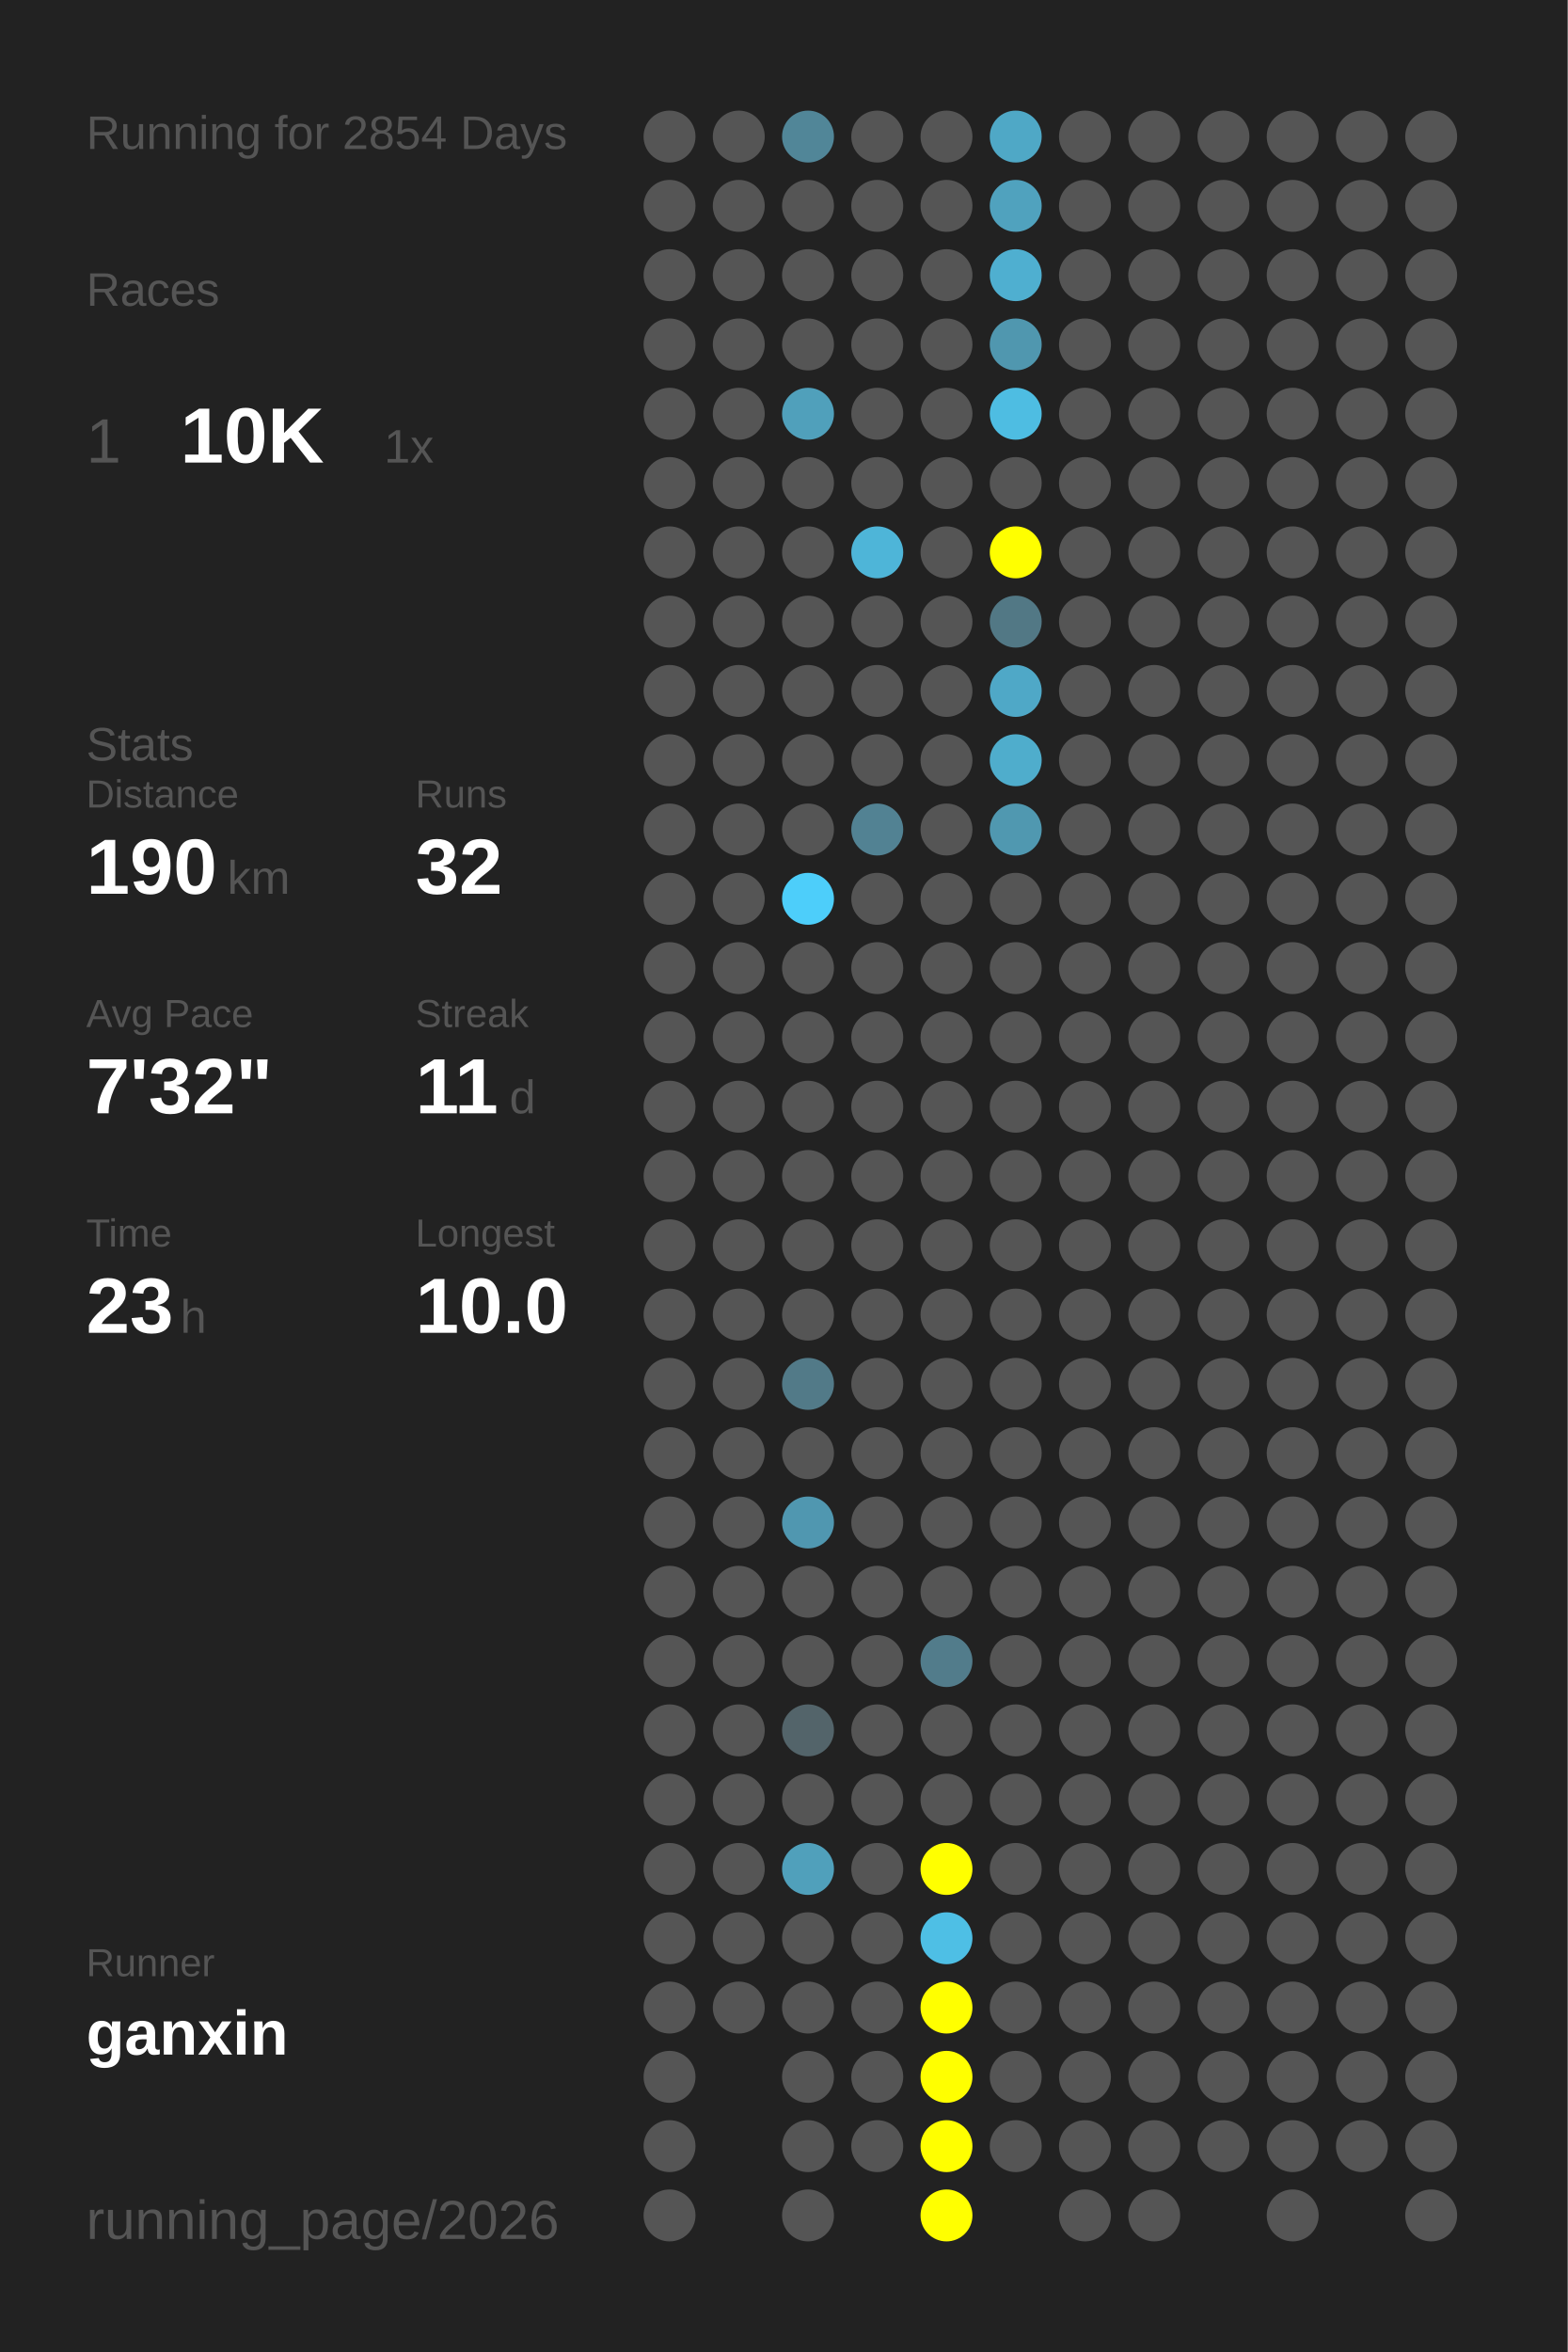
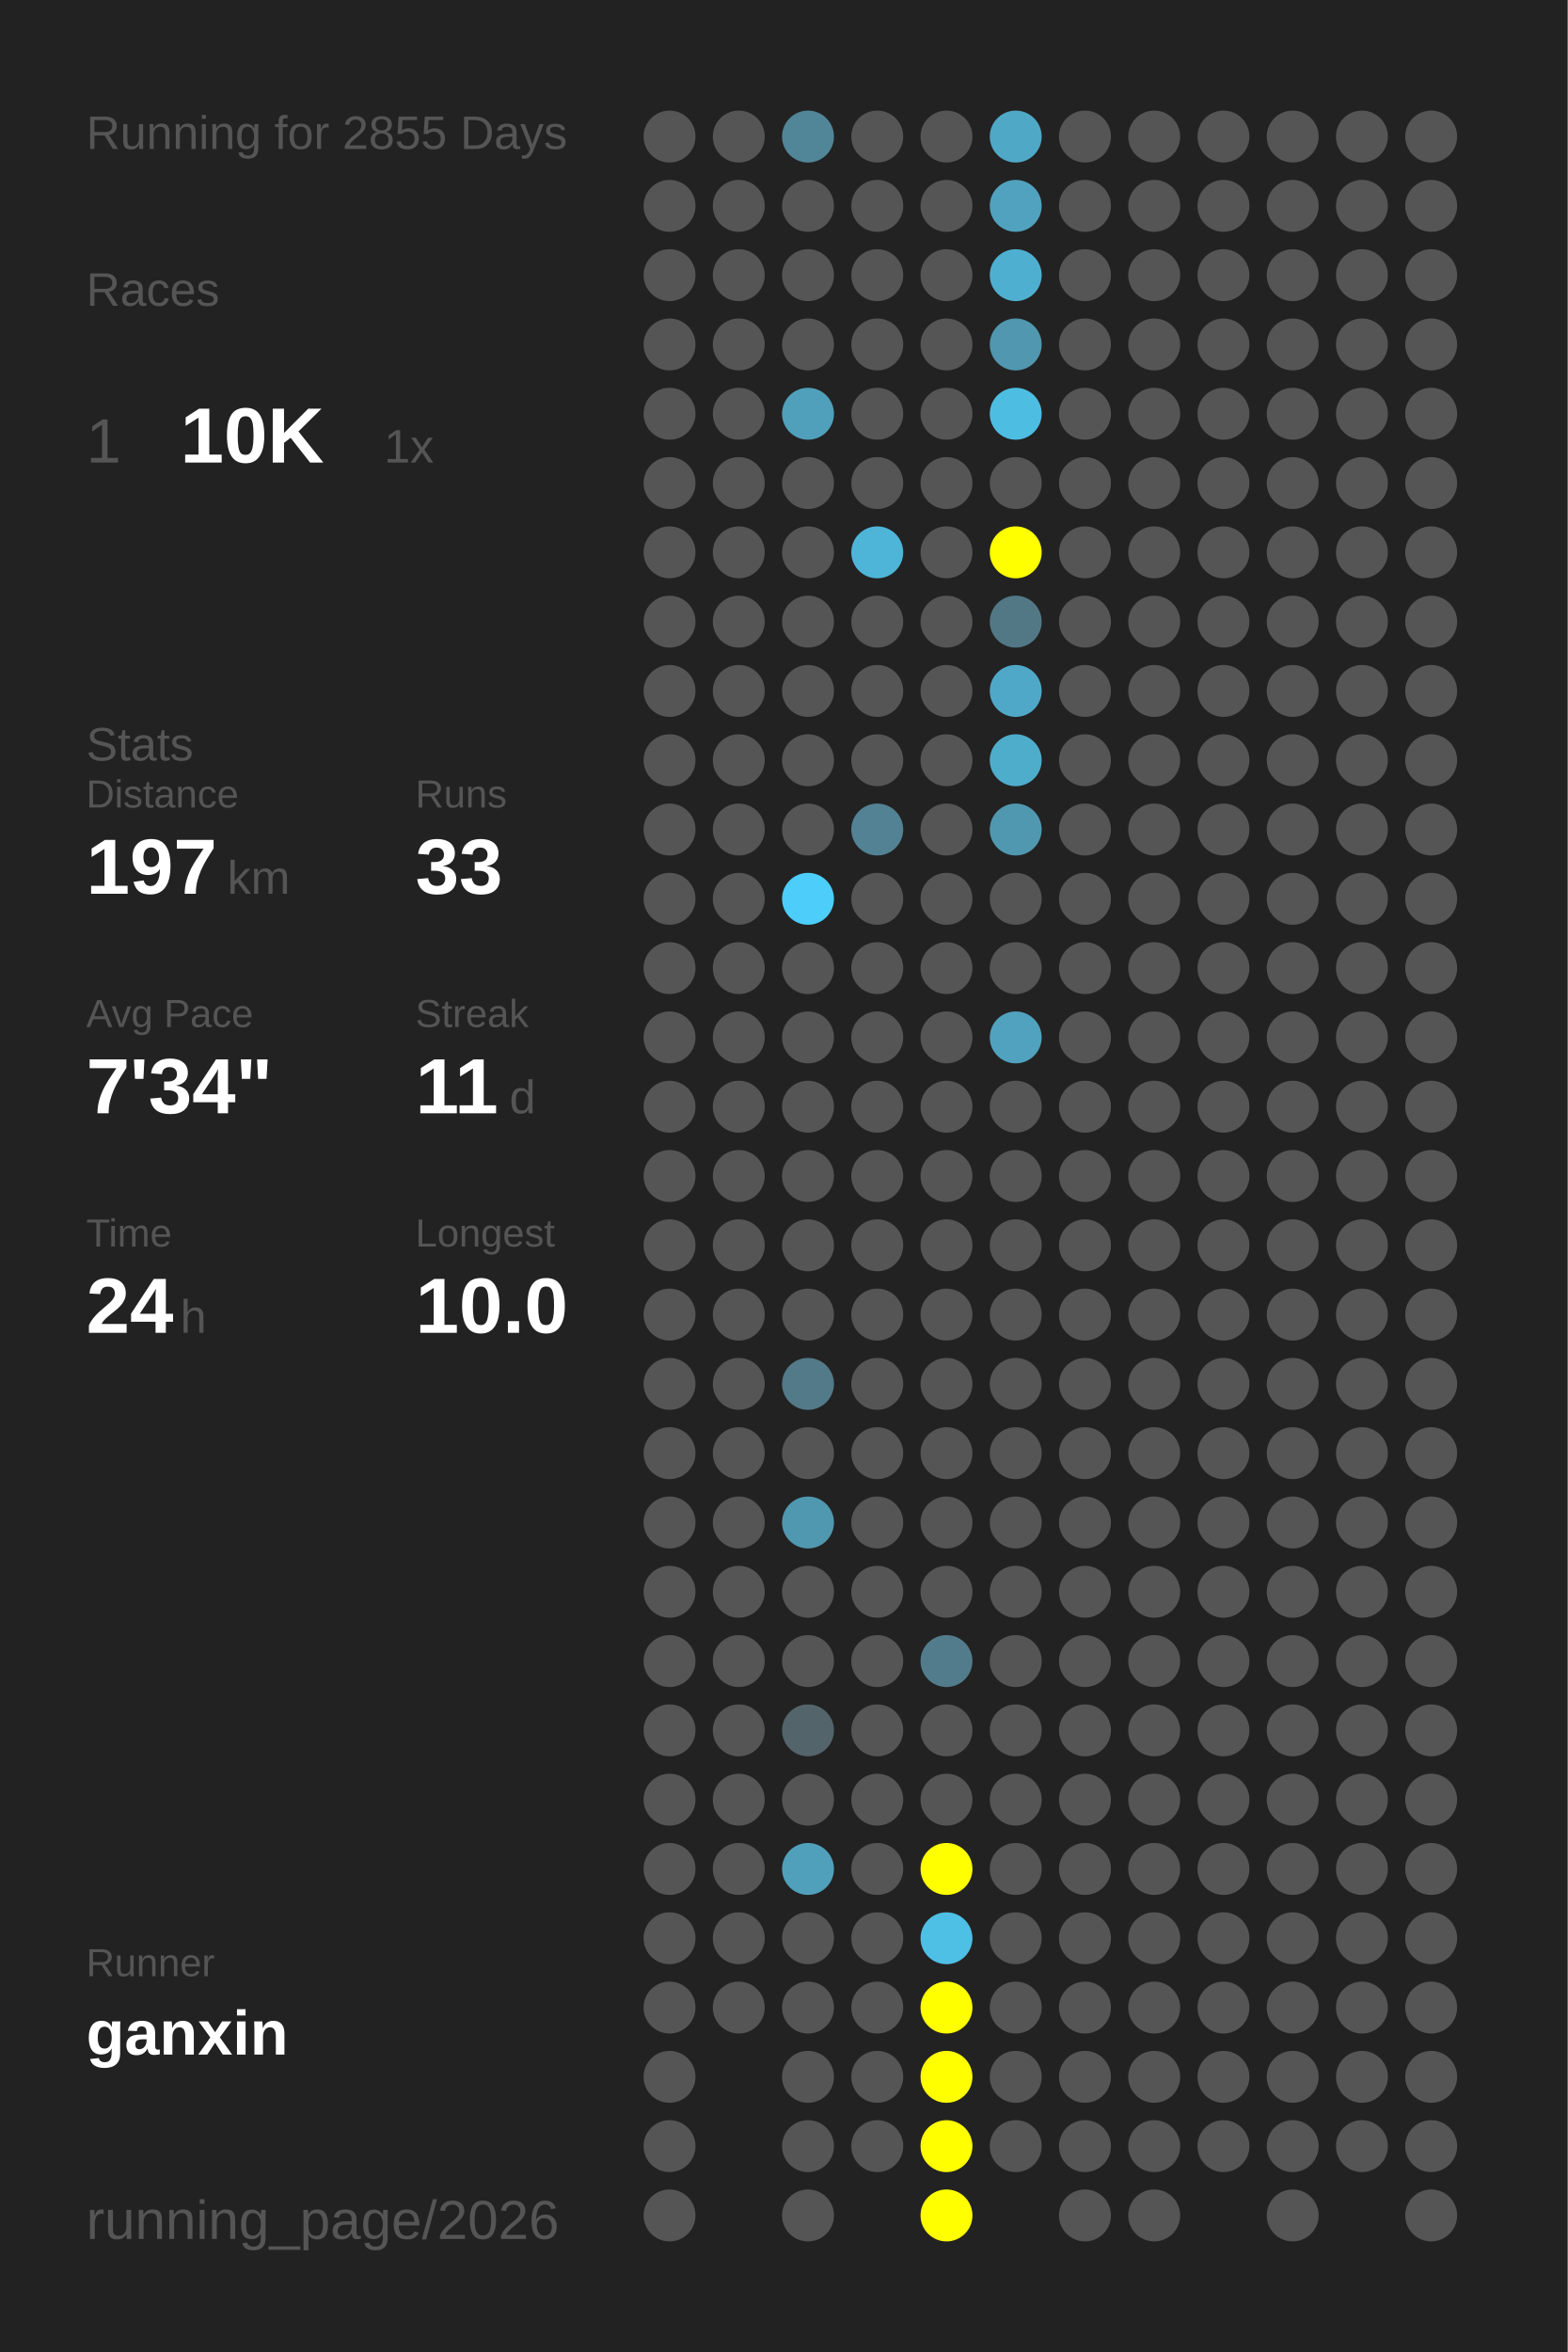
<svg xmlns="http://www.w3.org/2000/svg" baseProfile="full" height="300mm" version="1.1" viewBox="0,0,200,300" width="200mm">
  <defs />
  <rect fill="#222222" height="300" width="200" x="0" y="0" />
-   <text fill="#555555" style="font-size:6px; font-family:Arial;" x="11" y="19">Running for 2854 Days</text>
+   <text fill="#555555" style="font-size:6px; font-family:Arial;" x="11" y="19">Running for 2855 Days</text>
  <text fill="#555555" style="font-size:6px; font-family:Arial;" x="11" y="39">Races</text>
  <text fill="#555555" style="font-size:8px; font-family:Arial;" x="11" y="59">1</text>
  <text fill="#FFFFFF" style="font-size:10px; font-family:Arial; font-weight:bold;" x="23" y="59">10K</text>
  <text fill="#555555" style="font-size:6px; font-family:Arial;" x="49" y="59">1x</text>
  <text fill="#555555" style="font-size:6px; font-family:Arial;" x="11" y="97">Stats</text>
  <text fill="#555555" style="font-size:5px; font-family:Arial;" x="11" y="103">Distance</text>
-   <text fill="#FFFFFF" style="font-size:10px; font-family:Arial; font-weight:bold;" x="11" y="114">190</text>
+   <text fill="#FFFFFF" style="font-size:10px; font-family:Arial; font-weight:bold;" x="11" y="114">197</text>
  <text fill="#555555" style="font-size:6px; font-family:Arial;" x="29" y="114">km</text>
  <text fill="#555555" style="font-size:5px; font-family:Arial;" x="53" y="103">Runs</text>
-   <text fill="#FFFFFF" style="font-size:10px; font-family:Arial; font-weight:bold;" x="53" y="114">32</text>
+   <text fill="#FFFFFF" style="font-size:10px; font-family:Arial; font-weight:bold;" x="53" y="114">33</text>
  <text fill="#555555" style="font-size:5px; font-family:Arial;" x="11" y="131">Avg Pace</text>
-   <text fill="#FFFFFF" style="font-size:10px; font-family:Arial; font-weight:bold;" x="11" y="142">7'32"</text>
+   <text fill="#FFFFFF" style="font-size:10px; font-family:Arial; font-weight:bold;" x="11" y="142">7'34"</text>
  <text fill="#555555" style="font-size:5px; font-family:Arial;" x="53" y="131">Streak</text>
  <text fill="#FFFFFF" style="font-size:10px; font-family:Arial; font-weight:bold;" x="53" y="142">11</text>
  <text fill="#555555" style="font-size:6px; font-family:Arial;" x="65" y="142">d</text>
  <text fill="#555555" style="font-size:5px; font-family:Arial;" x="11" y="159">Time</text>
-   <text fill="#FFFFFF" style="font-size:10px; font-family:Arial; font-weight:bold;" x="11" y="170">23</text>
+   <text fill="#FFFFFF" style="font-size:10px; font-family:Arial; font-weight:bold;" x="11" y="170">24</text>
  <text fill="#555555" style="font-size:6px; font-family:Arial;" x="23" y="170">h</text>
  <text fill="#555555" style="font-size:5px; font-family:Arial;" x="53" y="159">Longest</text>
  <text fill="#FFFFFF" style="font-size:10px; font-family:Arial; font-weight:bold;" x="53" y="170">10.0</text>
  <text fill="#555555" style="font-size:5px; font-family:Arial;" x="11" y="252.065">Runner</text>
  <text fill="#FFFFFF" style="font-size:8px; font-family:Arial; font-weight:bold;" x="11" y="262.065">ganxin</text>
  <text fill="#555555" style="font-size:7px; font-family:Arial;" x="11" y="285.581">running_page/2026</text>
  <circle cx="85.417" cy="17.419" fill="#555555" r="3.312" />
  <circle cx="85.417" cy="26.258" fill="#555555" r="3.312" />
  <circle cx="85.417" cy="35.097" fill="#555555" r="3.312" />
  <circle cx="85.417" cy="43.935" fill="#555555" r="3.312" />
  <circle cx="85.417" cy="52.774" fill="#555555" r="3.312" />
  <circle cx="85.417" cy="61.613" fill="#555555" r="3.312" />
  <circle cx="85.417" cy="70.452" fill="#555555" r="3.312" />
  <circle cx="85.417" cy="79.29" fill="#555555" r="3.312" />
  <circle cx="85.417" cy="88.129" fill="#555555" r="3.312" />
  <circle cx="85.417" cy="96.968" fill="#555555" r="3.312" />
  <circle cx="85.417" cy="105.806" fill="#555555" r="3.312" />
  <circle cx="85.417" cy="114.645" fill="#555555" r="3.312" />
  <circle cx="85.417" cy="123.484" fill="#555555" r="3.312" />
  <circle cx="85.417" cy="132.323" fill="#555555" r="3.312" />
  <circle cx="85.417" cy="141.161" fill="#555555" r="3.312" />
  <circle cx="85.417" cy="150" fill="#555555" r="3.312" />
  <circle cx="85.417" cy="158.839" fill="#555555" r="3.312" />
  <circle cx="85.417" cy="167.677" fill="#555555" r="3.312" />
  <circle cx="85.417" cy="176.516" fill="#555555" r="3.312" />
  <circle cx="85.417" cy="185.355" fill="#555555" r="3.312" />
  <circle cx="85.417" cy="194.194" fill="#555555" r="3.312" />
  <circle cx="85.417" cy="203.032" fill="#555555" r="3.312" />
  <circle cx="85.417" cy="211.871" fill="#555555" r="3.312" />
  <circle cx="85.417" cy="220.71" fill="#555555" r="3.312" />
  <circle cx="85.417" cy="229.548" fill="#555555" r="3.312" />
  <circle cx="85.417" cy="238.387" fill="#555555" r="3.312" />
  <circle cx="85.417" cy="247.226" fill="#555555" r="3.312" />
  <circle cx="85.417" cy="256.065" fill="#555555" r="3.312" />
  <circle cx="85.417" cy="264.903" fill="#555555" r="3.312" />
  <circle cx="85.417" cy="273.742" fill="#555555" r="3.312" />
  <circle cx="85.417" cy="282.581" fill="#555555" r="3.312" />
  <circle cx="94.25" cy="17.419" fill="#555555" r="3.312" />
  <circle cx="94.25" cy="26.258" fill="#555555" r="3.312" />
  <circle cx="94.25" cy="35.097" fill="#555555" r="3.312" />
  <circle cx="94.25" cy="43.935" fill="#555555" r="3.312" />
  <circle cx="94.25" cy="52.774" fill="#555555" r="3.312" />
  <circle cx="94.25" cy="61.613" fill="#555555" r="3.312" />
  <circle cx="94.25" cy="70.452" fill="#555555" r="3.312" />
  <circle cx="94.25" cy="79.29" fill="#555555" r="3.312" />
  <circle cx="94.25" cy="88.129" fill="#555555" r="3.312" />
  <circle cx="94.25" cy="96.968" fill="#555555" r="3.312" />
  <circle cx="94.25" cy="105.806" fill="#555555" r="3.312" />
  <circle cx="94.25" cy="114.645" fill="#555555" r="3.312" />
  <circle cx="94.25" cy="123.484" fill="#555555" r="3.312" />
  <circle cx="94.25" cy="132.323" fill="#555555" r="3.312" />
  <circle cx="94.25" cy="141.161" fill="#555555" r="3.312" />
  <circle cx="94.25" cy="150" fill="#555555" r="3.312" />
  <circle cx="94.25" cy="158.839" fill="#555555" r="3.312" />
  <circle cx="94.25" cy="167.677" fill="#555555" r="3.312" />
  <circle cx="94.25" cy="176.516" fill="#555555" r="3.312" />
  <circle cx="94.25" cy="185.355" fill="#555555" r="3.312" />
  <circle cx="94.25" cy="194.194" fill="#555555" r="3.312" />
  <circle cx="94.25" cy="203.032" fill="#555555" r="3.312" />
  <circle cx="94.25" cy="211.871" fill="#555555" r="3.312" />
  <circle cx="94.25" cy="220.71" fill="#555555" r="3.312" />
  <circle cx="94.25" cy="229.548" fill="#555555" r="3.312" />
  <circle cx="94.25" cy="238.387" fill="#555555" r="3.312" />
  <circle cx="94.25" cy="247.226" fill="#555555" r="3.312" />
  <circle cx="94.25" cy="256.065" fill="#555555" r="3.312" />
  <circle cx="103.083" cy="17.419" fill="#518698" r="3.312" />
  <circle cx="103.083" cy="26.258" fill="#555555" r="3.312" />
  <circle cx="103.083" cy="35.097" fill="#555555" r="3.312" />
  <circle cx="103.083" cy="43.935" fill="#555555" r="3.312" />
  <circle cx="103.083" cy="52.774" fill="#50a0bb" r="3.312" />
  <circle cx="103.083" cy="61.613" fill="#555555" r="3.312" />
  <circle cx="103.083" cy="70.452" fill="#555555" r="3.312" />
  <circle cx="103.083" cy="79.29" fill="#555555" r="3.312" />
  <circle cx="103.083" cy="88.129" fill="#555555" r="3.312" />
  <circle cx="103.083" cy="96.968" fill="#555555" r="3.312" />
  <circle cx="103.083" cy="105.806" fill="#555555" r="3.312" />
  <circle cx="103.083" cy="114.645" fill="#4dcefa" r="3.312" />
  <circle cx="103.083" cy="123.484" fill="#555555" r="3.312" />
  <circle cx="103.083" cy="132.323" fill="#555555" r="3.312" />
  <circle cx="103.083" cy="141.161" fill="#555555" r="3.312" />
  <circle cx="103.083" cy="150" fill="#555555" r="3.312" />
  <circle cx="103.083" cy="158.839" fill="#555555" r="3.312" />
  <circle cx="103.083" cy="167.677" fill="#555555" r="3.312" />
  <circle cx="103.083" cy="176.516" fill="#527a88" r="3.312" />
  <circle cx="103.083" cy="185.355" fill="#555555" r="3.312" />
  <circle cx="103.083" cy="194.194" fill="#5097b0" r="3.312" />
  <circle cx="103.083" cy="203.032" fill="#555555" r="3.312" />
  <circle cx="103.083" cy="211.871" fill="#555555" r="3.312" />
  <circle cx="103.083" cy="220.71" fill="#53646a" r="3.312" />
  <circle cx="103.083" cy="229.548" fill="#555555" r="3.312" />
  <circle cx="103.083" cy="238.387" fill="#50a0bb" r="3.312" />
  <circle cx="103.083" cy="247.226" fill="#555555" r="3.312" />
  <circle cx="103.083" cy="256.065" fill="#555555" r="3.312" />
  <circle cx="103.083" cy="264.903" fill="#555555" r="3.312" />
  <circle cx="103.083" cy="273.742" fill="#555555" r="3.312" />
  <circle cx="103.083" cy="282.581" fill="#555555" r="3.312" />
  <circle cx="111.917" cy="17.419" fill="#555555" r="3.312" />
  <circle cx="111.917" cy="26.258" fill="#555555" r="3.312" />
  <circle cx="111.917" cy="35.097" fill="#555555" r="3.312" />
  <circle cx="111.917" cy="43.935" fill="#555555" r="3.312" />
  <circle cx="111.917" cy="52.774" fill="#555555" r="3.312" />
  <circle cx="111.917" cy="61.613" fill="#555555" r="3.312" />
  <circle cx="111.917" cy="70.452" fill="#4eb5d8" r="3.312" />
  <circle cx="111.917" cy="79.29" fill="#555555" r="3.312" />
  <circle cx="111.917" cy="88.129" fill="#555555" r="3.312" />
  <circle cx="111.917" cy="96.968" fill="#555555" r="3.312" />
  <circle cx="111.917" cy="105.806" fill="#528293" r="3.312" />
  <circle cx="111.917" cy="114.645" fill="#555555" r="3.312" />
  <circle cx="111.917" cy="123.484" fill="#555555" r="3.312" />
  <circle cx="111.917" cy="132.323" fill="#555555" r="3.312" />
  <circle cx="111.917" cy="141.161" fill="#555555" r="3.312" />
  <circle cx="111.917" cy="150" fill="#555555" r="3.312" />
  <circle cx="111.917" cy="158.839" fill="#555555" r="3.312" />
  <circle cx="111.917" cy="167.677" fill="#555555" r="3.312" />
  <circle cx="111.917" cy="176.516" fill="#555555" r="3.312" />
  <circle cx="111.917" cy="185.355" fill="#555555" r="3.312" />
  <circle cx="111.917" cy="194.194" fill="#555555" r="3.312" />
  <circle cx="111.917" cy="203.032" fill="#555555" r="3.312" />
  <circle cx="111.917" cy="211.871" fill="#555555" r="3.312" />
  <circle cx="111.917" cy="220.71" fill="#555555" r="3.312" />
  <circle cx="111.917" cy="229.548" fill="#555555" r="3.312" />
  <circle cx="111.917" cy="238.387" fill="#555555" r="3.312" />
  <circle cx="111.917" cy="247.226" fill="#555555" r="3.312" />
  <circle cx="111.917" cy="256.065" fill="#555555" r="3.312" />
  <circle cx="111.917" cy="264.903" fill="#555555" r="3.312" />
  <circle cx="111.917" cy="273.742" fill="#555555" r="3.312" />
  <circle cx="120.75" cy="17.419" fill="#555555" r="3.312" />
  <circle cx="120.75" cy="26.258" fill="#555555" r="3.312" />
  <circle cx="120.75" cy="35.097" fill="#555555" r="3.312" />
  <circle cx="120.75" cy="43.935" fill="#555555" r="3.312" />
  <circle cx="120.75" cy="52.774" fill="#555555" r="3.312" />
  <circle cx="120.75" cy="61.613" fill="#555555" r="3.312" />
  <circle cx="120.75" cy="70.452" fill="#555555" r="3.312" />
  <circle cx="120.75" cy="79.29" fill="#555555" r="3.312" />
  <circle cx="120.75" cy="88.129" fill="#555555" r="3.312" />
  <circle cx="120.75" cy="96.968" fill="#555555" r="3.312" />
  <circle cx="120.75" cy="105.806" fill="#555555" r="3.312" />
  <circle cx="120.75" cy="114.645" fill="#555555" r="3.312" />
  <circle cx="120.75" cy="123.484" fill="#555555" r="3.312" />
  <circle cx="120.75" cy="132.323" fill="#555555" r="3.312" />
  <circle cx="120.75" cy="141.161" fill="#555555" r="3.312" />
  <circle cx="120.75" cy="150" fill="#555555" r="3.312" />
  <circle cx="120.75" cy="158.839" fill="#555555" r="3.312" />
  <circle cx="120.75" cy="167.677" fill="#555555" r="3.312" />
  <circle cx="120.75" cy="176.516" fill="#555555" r="3.312" />
  <circle cx="120.75" cy="185.355" fill="#555555" r="3.312" />
  <circle cx="120.75" cy="194.194" fill="#555555" r="3.312" />
  <circle cx="120.75" cy="203.032" fill="#555555" r="3.312" />
  <circle cx="120.75" cy="211.871" fill="#527c8b" r="3.312" />
  <circle cx="120.75" cy="220.71" fill="#555555" r="3.312" />
  <circle cx="120.75" cy="229.548" fill="#555555" r="3.312" />
  <circle cx="120.75" cy="238.387" fill="#FFFF00" r="3.312" />
  <circle cx="120.75" cy="247.226" fill="#4ebfe5" r="3.312" />
  <circle cx="120.75" cy="256.065" fill="#FFFF00" r="3.312" />
  <circle cx="120.75" cy="264.903" fill="#FFFF00" r="3.312" />
  <circle cx="120.75" cy="273.742" fill="#FFFF00" r="3.312" />
  <circle cx="120.75" cy="282.581" fill="#FFFF00" r="3.312" />
  <circle cx="129.583" cy="17.419" fill="#4fa8c6" r="3.312" />
  <circle cx="129.583" cy="26.258" fill="#50a2be" r="3.312" />
  <circle cx="129.583" cy="35.097" fill="#4fafd0" r="3.312" />
  <circle cx="129.583" cy="43.935" fill="#5097af" r="3.312" />
  <circle cx="129.583" cy="52.774" fill="#4ebde2" r="3.312" />
  <circle cx="129.583" cy="61.613" fill="#555555" r="3.312" />
  <circle cx="129.583" cy="70.452" fill="#FFFF00" r="3.312" />
  <circle cx="129.583" cy="79.29" fill="#527885" r="3.312" />
  <circle cx="129.583" cy="88.129" fill="#4fa8c7" r="3.312" />
  <circle cx="129.583" cy="96.968" fill="#4fadcc" r="3.312" />
  <circle cx="129.583" cy="105.806" fill="#5098b0" r="3.312" />
  <circle cx="129.583" cy="114.645" fill="#555555" r="3.312" />
  <circle cx="129.583" cy="123.484" fill="#555555" r="3.312" />
-   <circle cx="129.583" cy="132.323" fill="#555555" r="3.312" />
+   <circle cx="129.583" cy="132.323" fill="#50a2be" r="3.312" />
  <circle cx="129.583" cy="141.161" fill="#555555" r="3.312" />
  <circle cx="129.583" cy="150" fill="#555555" r="3.312" />
  <circle cx="129.583" cy="158.839" fill="#555555" r="3.312" />
  <circle cx="129.583" cy="167.677" fill="#555555" r="3.312" />
  <circle cx="129.583" cy="176.516" fill="#555555" r="3.312" />
  <circle cx="129.583" cy="185.355" fill="#555555" r="3.312" />
  <circle cx="129.583" cy="194.194" fill="#555555" r="3.312" />
  <circle cx="129.583" cy="203.032" fill="#555555" r="3.312" />
  <circle cx="129.583" cy="211.871" fill="#555555" r="3.312" />
  <circle cx="129.583" cy="220.71" fill="#555555" r="3.312" />
  <circle cx="129.583" cy="229.548" fill="#555555" r="3.312" />
  <circle cx="129.583" cy="238.387" fill="#555555" r="3.312" />
  <circle cx="129.583" cy="247.226" fill="#555555" r="3.312" />
  <circle cx="129.583" cy="256.065" fill="#555555" r="3.312" />
  <circle cx="129.583" cy="264.903" fill="#555555" r="3.312" />
  <circle cx="129.583" cy="273.742" fill="#555555" r="3.312" />
  <circle cx="138.417" cy="17.419" fill="#555555" r="3.312" />
  <circle cx="138.417" cy="26.258" fill="#555555" r="3.312" />
  <circle cx="138.417" cy="35.097" fill="#555555" r="3.312" />
  <circle cx="138.417" cy="43.935" fill="#555555" r="3.312" />
  <circle cx="138.417" cy="52.774" fill="#555555" r="3.312" />
  <circle cx="138.417" cy="61.613" fill="#555555" r="3.312" />
  <circle cx="138.417" cy="70.452" fill="#555555" r="3.312" />
  <circle cx="138.417" cy="79.29" fill="#555555" r="3.312" />
  <circle cx="138.417" cy="88.129" fill="#555555" r="3.312" />
  <circle cx="138.417" cy="96.968" fill="#555555" r="3.312" />
  <circle cx="138.417" cy="105.806" fill="#555555" r="3.312" />
  <circle cx="138.417" cy="114.645" fill="#555555" r="3.312" />
  <circle cx="138.417" cy="123.484" fill="#555555" r="3.312" />
  <circle cx="138.417" cy="132.323" fill="#555555" r="3.312" />
  <circle cx="138.417" cy="141.161" fill="#555555" r="3.312" />
  <circle cx="138.417" cy="150" fill="#555555" r="3.312" />
  <circle cx="138.417" cy="158.839" fill="#555555" r="3.312" />
  <circle cx="138.417" cy="167.677" fill="#555555" r="3.312" />
  <circle cx="138.417" cy="176.516" fill="#555555" r="3.312" />
  <circle cx="138.417" cy="185.355" fill="#555555" r="3.312" />
  <circle cx="138.417" cy="194.194" fill="#555555" r="3.312" />
  <circle cx="138.417" cy="203.032" fill="#555555" r="3.312" />
  <circle cx="138.417" cy="211.871" fill="#555555" r="3.312" />
  <circle cx="138.417" cy="220.71" fill="#555555" r="3.312" />
  <circle cx="138.417" cy="229.548" fill="#555555" r="3.312" />
  <circle cx="138.417" cy="238.387" fill="#555555" r="3.312" />
  <circle cx="138.417" cy="247.226" fill="#555555" r="3.312" />
  <circle cx="138.417" cy="256.065" fill="#555555" r="3.312" />
  <circle cx="138.417" cy="264.903" fill="#555555" r="3.312" />
  <circle cx="138.417" cy="273.742" fill="#555555" r="3.312" />
  <circle cx="138.417" cy="282.581" fill="#555555" r="3.312" />
  <circle cx="147.25" cy="17.419" fill="#555555" r="3.312" />
  <circle cx="147.25" cy="26.258" fill="#555555" r="3.312" />
  <circle cx="147.25" cy="35.097" fill="#555555" r="3.312" />
  <circle cx="147.25" cy="43.935" fill="#555555" r="3.312" />
  <circle cx="147.25" cy="52.774" fill="#555555" r="3.312" />
  <circle cx="147.25" cy="61.613" fill="#555555" r="3.312" />
  <circle cx="147.25" cy="70.452" fill="#555555" r="3.312" />
  <circle cx="147.25" cy="79.29" fill="#555555" r="3.312" />
  <circle cx="147.25" cy="88.129" fill="#555555" r="3.312" />
  <circle cx="147.25" cy="96.968" fill="#555555" r="3.312" />
  <circle cx="147.25" cy="105.806" fill="#555555" r="3.312" />
  <circle cx="147.25" cy="114.645" fill="#555555" r="3.312" />
  <circle cx="147.25" cy="123.484" fill="#555555" r="3.312" />
  <circle cx="147.25" cy="132.323" fill="#555555" r="3.312" />
  <circle cx="147.25" cy="141.161" fill="#555555" r="3.312" />
  <circle cx="147.25" cy="150" fill="#555555" r="3.312" />
  <circle cx="147.25" cy="158.839" fill="#555555" r="3.312" />
  <circle cx="147.25" cy="167.677" fill="#555555" r="3.312" />
  <circle cx="147.25" cy="176.516" fill="#555555" r="3.312" />
  <circle cx="147.25" cy="185.355" fill="#555555" r="3.312" />
  <circle cx="147.25" cy="194.194" fill="#555555" r="3.312" />
  <circle cx="147.25" cy="203.032" fill="#555555" r="3.312" />
  <circle cx="147.25" cy="211.871" fill="#555555" r="3.312" />
  <circle cx="147.25" cy="220.71" fill="#555555" r="3.312" />
  <circle cx="147.25" cy="229.548" fill="#555555" r="3.312" />
  <circle cx="147.25" cy="238.387" fill="#555555" r="3.312" />
  <circle cx="147.25" cy="247.226" fill="#555555" r="3.312" />
  <circle cx="147.25" cy="256.065" fill="#555555" r="3.312" />
  <circle cx="147.25" cy="264.903" fill="#555555" r="3.312" />
  <circle cx="147.25" cy="273.742" fill="#555555" r="3.312" />
  <circle cx="147.25" cy="282.581" fill="#555555" r="3.312" />
  <circle cx="156.083" cy="17.419" fill="#555555" r="3.312" />
  <circle cx="156.083" cy="26.258" fill="#555555" r="3.312" />
  <circle cx="156.083" cy="35.097" fill="#555555" r="3.312" />
  <circle cx="156.083" cy="43.935" fill="#555555" r="3.312" />
  <circle cx="156.083" cy="52.774" fill="#555555" r="3.312" />
  <circle cx="156.083" cy="61.613" fill="#555555" r="3.312" />
  <circle cx="156.083" cy="70.452" fill="#555555" r="3.312" />
  <circle cx="156.083" cy="79.29" fill="#555555" r="3.312" />
  <circle cx="156.083" cy="88.129" fill="#555555" r="3.312" />
  <circle cx="156.083" cy="96.968" fill="#555555" r="3.312" />
  <circle cx="156.083" cy="105.806" fill="#555555" r="3.312" />
  <circle cx="156.083" cy="114.645" fill="#555555" r="3.312" />
  <circle cx="156.083" cy="123.484" fill="#555555" r="3.312" />
  <circle cx="156.083" cy="132.323" fill="#555555" r="3.312" />
  <circle cx="156.083" cy="141.161" fill="#555555" r="3.312" />
  <circle cx="156.083" cy="150" fill="#555555" r="3.312" />
  <circle cx="156.083" cy="158.839" fill="#555555" r="3.312" />
  <circle cx="156.083" cy="167.677" fill="#555555" r="3.312" />
  <circle cx="156.083" cy="176.516" fill="#555555" r="3.312" />
  <circle cx="156.083" cy="185.355" fill="#555555" r="3.312" />
  <circle cx="156.083" cy="194.194" fill="#555555" r="3.312" />
  <circle cx="156.083" cy="203.032" fill="#555555" r="3.312" />
  <circle cx="156.083" cy="211.871" fill="#555555" r="3.312" />
  <circle cx="156.083" cy="220.71" fill="#555555" r="3.312" />
  <circle cx="156.083" cy="229.548" fill="#555555" r="3.312" />
  <circle cx="156.083" cy="238.387" fill="#555555" r="3.312" />
  <circle cx="156.083" cy="247.226" fill="#555555" r="3.312" />
  <circle cx="156.083" cy="256.065" fill="#555555" r="3.312" />
  <circle cx="156.083" cy="264.903" fill="#555555" r="3.312" />
  <circle cx="156.083" cy="273.742" fill="#555555" r="3.312" />
  <circle cx="164.917" cy="17.419" fill="#555555" r="3.312" />
  <circle cx="164.917" cy="26.258" fill="#555555" r="3.312" />
  <circle cx="164.917" cy="35.097" fill="#555555" r="3.312" />
  <circle cx="164.917" cy="43.935" fill="#555555" r="3.312" />
  <circle cx="164.917" cy="52.774" fill="#555555" r="3.312" />
  <circle cx="164.917" cy="61.613" fill="#555555" r="3.312" />
  <circle cx="164.917" cy="70.452" fill="#555555" r="3.312" />
  <circle cx="164.917" cy="79.29" fill="#555555" r="3.312" />
  <circle cx="164.917" cy="88.129" fill="#555555" r="3.312" />
  <circle cx="164.917" cy="96.968" fill="#555555" r="3.312" />
  <circle cx="164.917" cy="105.806" fill="#555555" r="3.312" />
  <circle cx="164.917" cy="114.645" fill="#555555" r="3.312" />
  <circle cx="164.917" cy="123.484" fill="#555555" r="3.312" />
  <circle cx="164.917" cy="132.323" fill="#555555" r="3.312" />
  <circle cx="164.917" cy="141.161" fill="#555555" r="3.312" />
  <circle cx="164.917" cy="150" fill="#555555" r="3.312" />
  <circle cx="164.917" cy="158.839" fill="#555555" r="3.312" />
  <circle cx="164.917" cy="167.677" fill="#555555" r="3.312" />
  <circle cx="164.917" cy="176.516" fill="#555555" r="3.312" />
  <circle cx="164.917" cy="185.355" fill="#555555" r="3.312" />
  <circle cx="164.917" cy="194.194" fill="#555555" r="3.312" />
  <circle cx="164.917" cy="203.032" fill="#555555" r="3.312" />
  <circle cx="164.917" cy="211.871" fill="#555555" r="3.312" />
  <circle cx="164.917" cy="220.71" fill="#555555" r="3.312" />
  <circle cx="164.917" cy="229.548" fill="#555555" r="3.312" />
  <circle cx="164.917" cy="238.387" fill="#555555" r="3.312" />
  <circle cx="164.917" cy="247.226" fill="#555555" r="3.312" />
  <circle cx="164.917" cy="256.065" fill="#555555" r="3.312" />
  <circle cx="164.917" cy="264.903" fill="#555555" r="3.312" />
  <circle cx="164.917" cy="273.742" fill="#555555" r="3.312" />
  <circle cx="164.917" cy="282.581" fill="#555555" r="3.312" />
  <circle cx="173.75" cy="17.419" fill="#555555" r="3.312" />
  <circle cx="173.75" cy="26.258" fill="#555555" r="3.312" />
  <circle cx="173.75" cy="35.097" fill="#555555" r="3.312" />
  <circle cx="173.75" cy="43.935" fill="#555555" r="3.312" />
  <circle cx="173.75" cy="52.774" fill="#555555" r="3.312" />
  <circle cx="173.75" cy="61.613" fill="#555555" r="3.312" />
  <circle cx="173.75" cy="70.452" fill="#555555" r="3.312" />
  <circle cx="173.75" cy="79.29" fill="#555555" r="3.312" />
  <circle cx="173.75" cy="88.129" fill="#555555" r="3.312" />
  <circle cx="173.75" cy="96.968" fill="#555555" r="3.312" />
  <circle cx="173.75" cy="105.806" fill="#555555" r="3.312" />
  <circle cx="173.75" cy="114.645" fill="#555555" r="3.312" />
  <circle cx="173.75" cy="123.484" fill="#555555" r="3.312" />
  <circle cx="173.75" cy="132.323" fill="#555555" r="3.312" />
  <circle cx="173.75" cy="141.161" fill="#555555" r="3.312" />
  <circle cx="173.75" cy="150" fill="#555555" r="3.312" />
  <circle cx="173.75" cy="158.839" fill="#555555" r="3.312" />
  <circle cx="173.75" cy="167.677" fill="#555555" r="3.312" />
  <circle cx="173.75" cy="176.516" fill="#555555" r="3.312" />
  <circle cx="173.75" cy="185.355" fill="#555555" r="3.312" />
  <circle cx="173.75" cy="194.194" fill="#555555" r="3.312" />
  <circle cx="173.75" cy="203.032" fill="#555555" r="3.312" />
  <circle cx="173.75" cy="211.871" fill="#555555" r="3.312" />
  <circle cx="173.75" cy="220.71" fill="#555555" r="3.312" />
  <circle cx="173.75" cy="229.548" fill="#555555" r="3.312" />
  <circle cx="173.75" cy="238.387" fill="#555555" r="3.312" />
  <circle cx="173.75" cy="247.226" fill="#555555" r="3.312" />
  <circle cx="173.75" cy="256.065" fill="#555555" r="3.312" />
  <circle cx="173.75" cy="264.903" fill="#555555" r="3.312" />
  <circle cx="173.75" cy="273.742" fill="#555555" r="3.312" />
  <circle cx="182.583" cy="17.419" fill="#555555" r="3.312" />
  <circle cx="182.583" cy="26.258" fill="#555555" r="3.312" />
  <circle cx="182.583" cy="35.097" fill="#555555" r="3.312" />
  <circle cx="182.583" cy="43.935" fill="#555555" r="3.312" />
  <circle cx="182.583" cy="52.774" fill="#555555" r="3.312" />
  <circle cx="182.583" cy="61.613" fill="#555555" r="3.312" />
  <circle cx="182.583" cy="70.452" fill="#555555" r="3.312" />
  <circle cx="182.583" cy="79.29" fill="#555555" r="3.312" />
  <circle cx="182.583" cy="88.129" fill="#555555" r="3.312" />
  <circle cx="182.583" cy="96.968" fill="#555555" r="3.312" />
  <circle cx="182.583" cy="105.806" fill="#555555" r="3.312" />
  <circle cx="182.583" cy="114.645" fill="#555555" r="3.312" />
  <circle cx="182.583" cy="123.484" fill="#555555" r="3.312" />
  <circle cx="182.583" cy="132.323" fill="#555555" r="3.312" />
  <circle cx="182.583" cy="141.161" fill="#555555" r="3.312" />
  <circle cx="182.583" cy="150" fill="#555555" r="3.312" />
  <circle cx="182.583" cy="158.839" fill="#555555" r="3.312" />
  <circle cx="182.583" cy="167.677" fill="#555555" r="3.312" />
  <circle cx="182.583" cy="176.516" fill="#555555" r="3.312" />
  <circle cx="182.583" cy="185.355" fill="#555555" r="3.312" />
  <circle cx="182.583" cy="194.194" fill="#555555" r="3.312" />
  <circle cx="182.583" cy="203.032" fill="#555555" r="3.312" />
  <circle cx="182.583" cy="211.871" fill="#555555" r="3.312" />
  <circle cx="182.583" cy="220.71" fill="#555555" r="3.312" />
  <circle cx="182.583" cy="229.548" fill="#555555" r="3.312" />
  <circle cx="182.583" cy="238.387" fill="#555555" r="3.312" />
  <circle cx="182.583" cy="247.226" fill="#555555" r="3.312" />
  <circle cx="182.583" cy="256.065" fill="#555555" r="3.312" />
  <circle cx="182.583" cy="264.903" fill="#555555" r="3.312" />
  <circle cx="182.583" cy="273.742" fill="#555555" r="3.312" />
  <circle cx="182.583" cy="282.581" fill="#555555" r="3.312" />
</svg>
